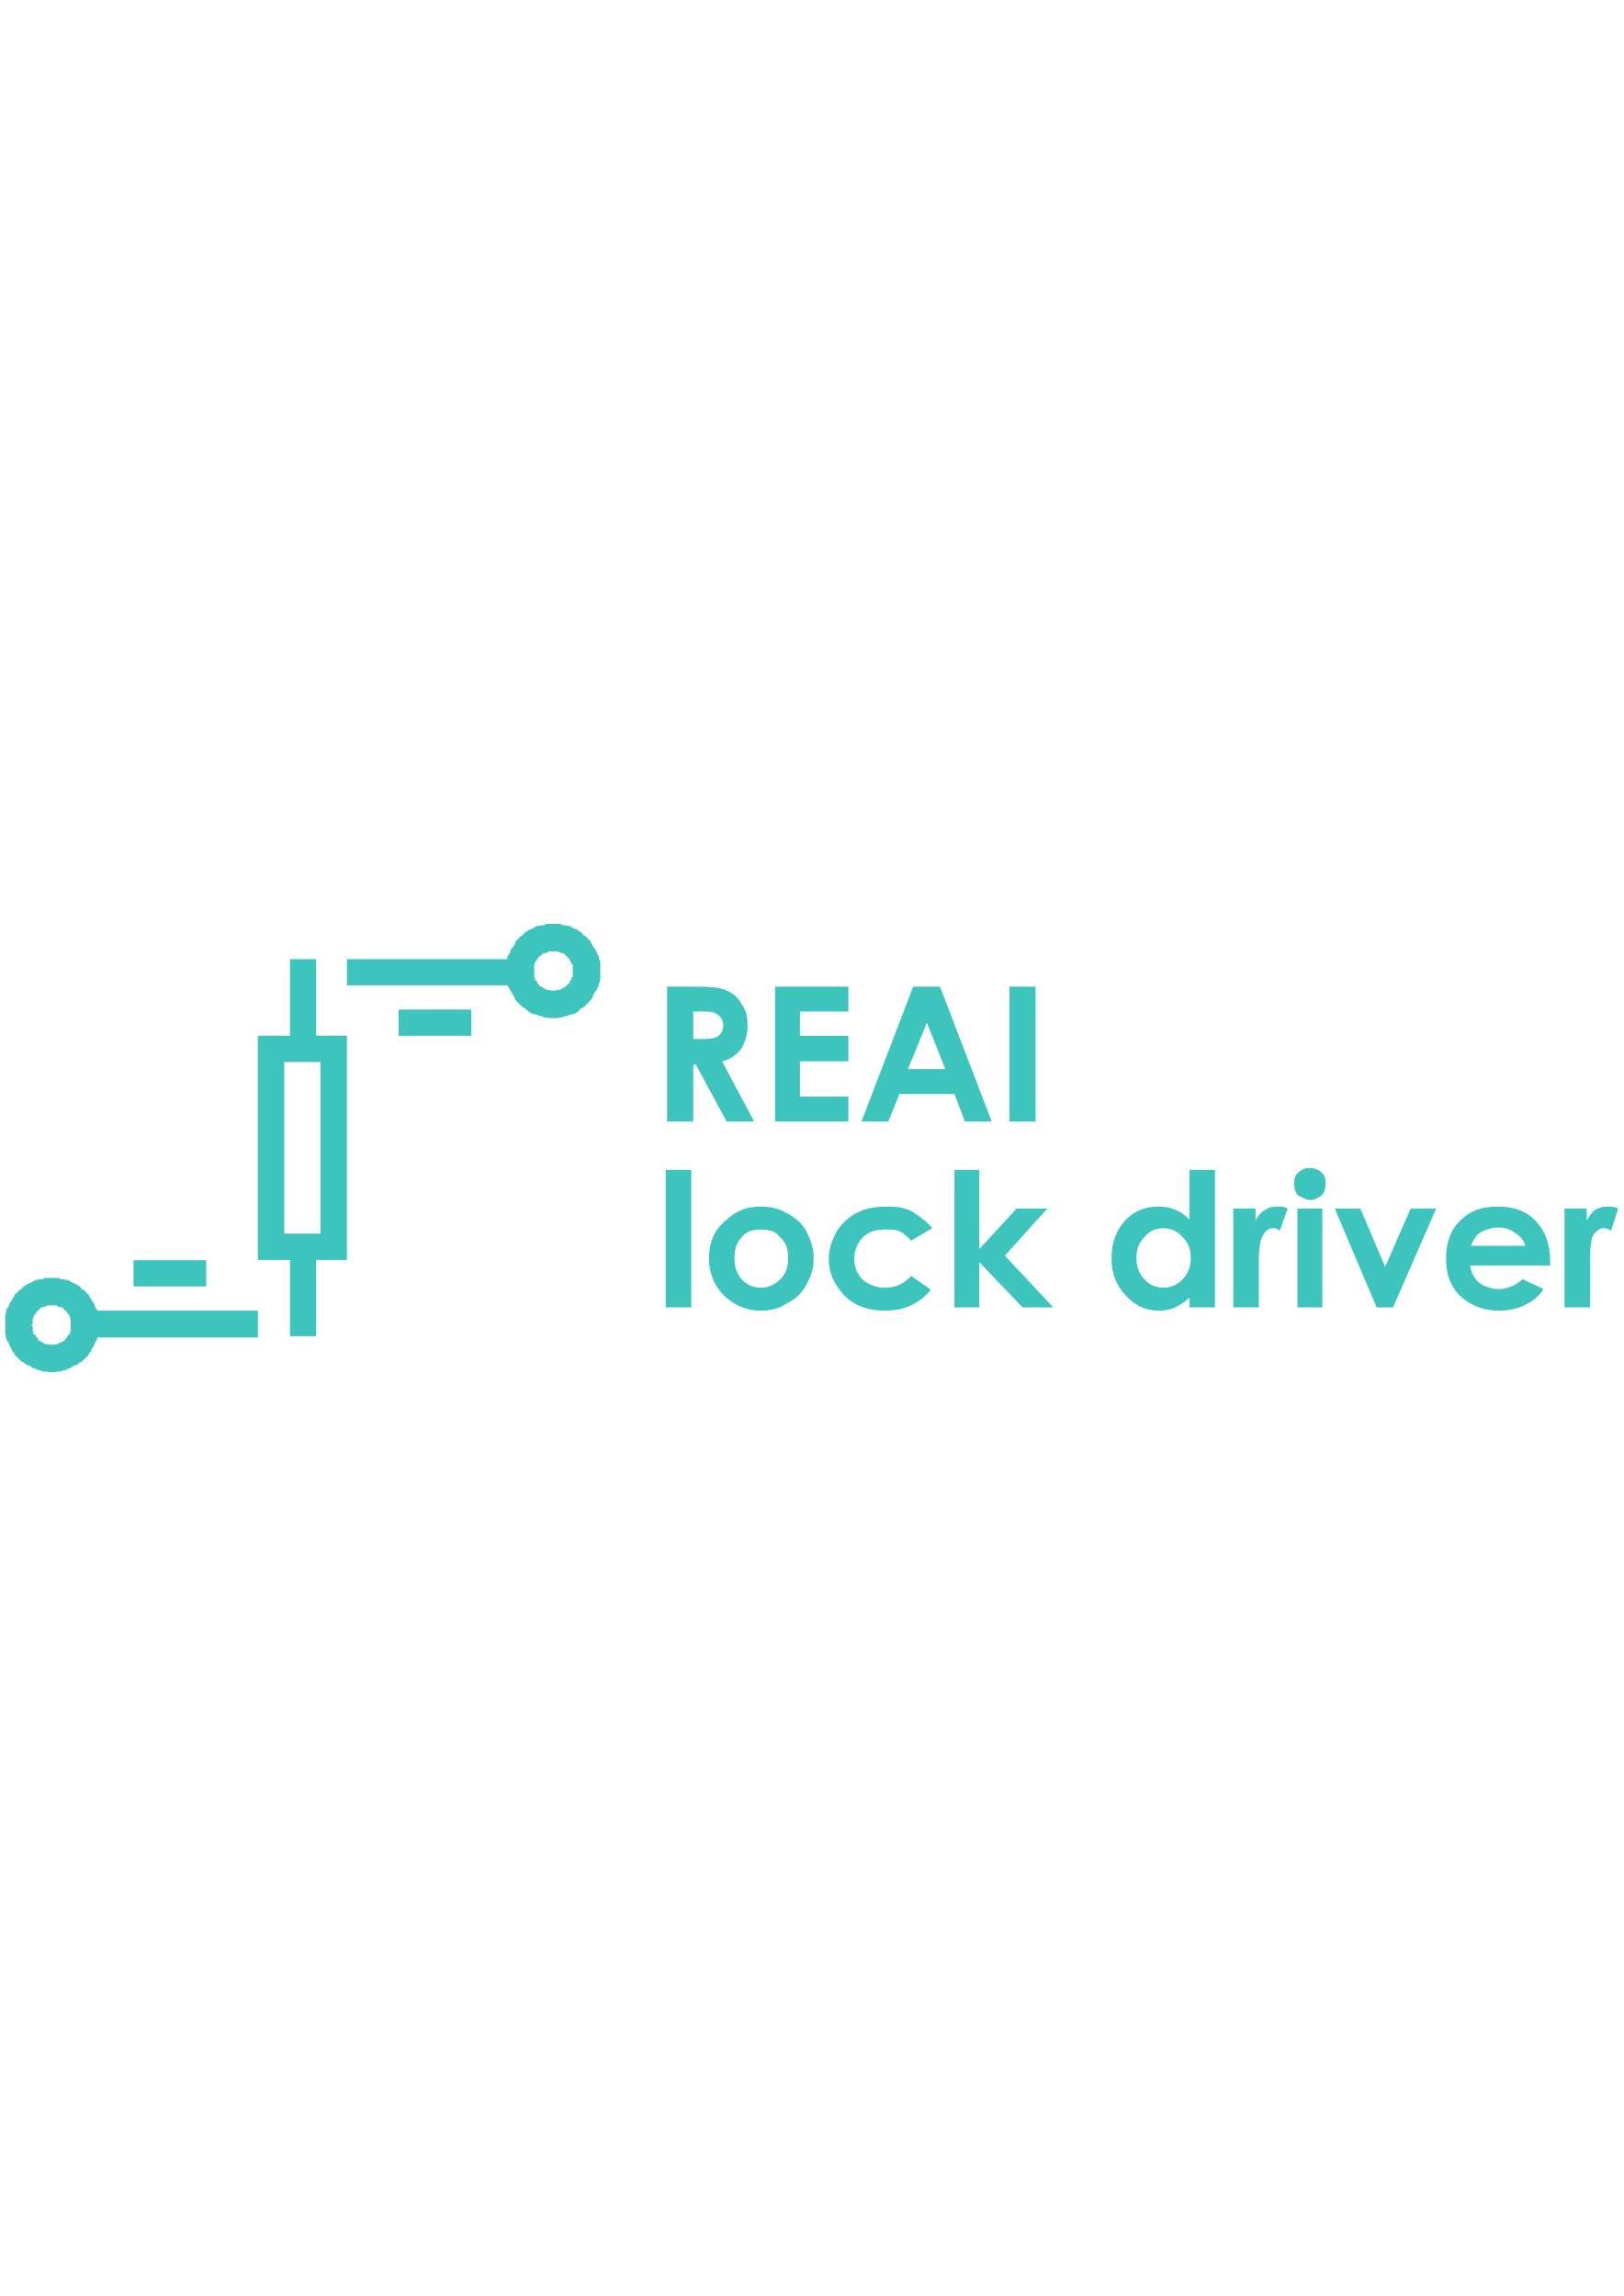
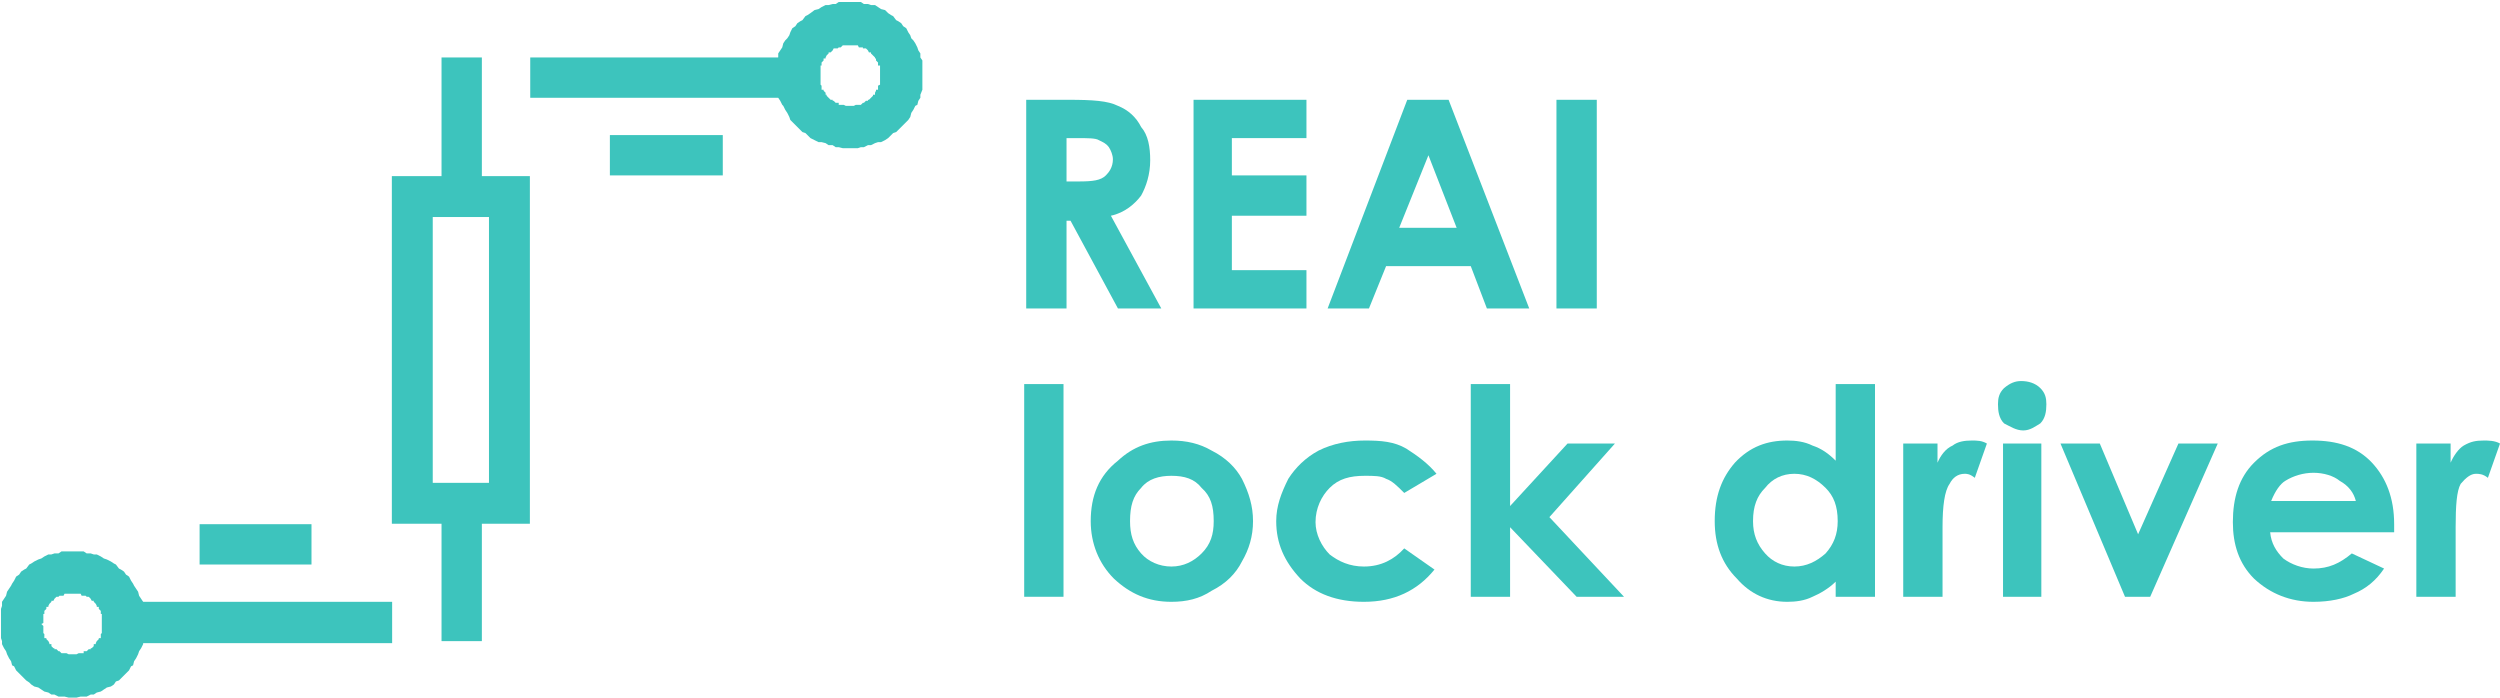
- <svg xmlns="http://www.w3.org/2000/svg" xml:space="preserve" width="2480px" height="3508px" version="1.0" style="shape-rendering:geometricPrecision; text-rendering:geometricPrecision; image-rendering:optimizeQuality; fill-rule:evenodd; clip-rule:evenodd" viewBox="0 0 2480 3507">
+ <svg xmlns="http://www.w3.org/2000/svg" xml:space="preserve" width="2480px" height="692px" version="1.0" style="shape-rendering:geometricPrecision; text-rendering:geometricPrecision; image-rendering:optimizeQuality; fill-rule:evenodd; clip-rule:evenodd" viewBox="0 0 2480 692">
  <defs>
    <style type="text/css">
   
-     .str0 {stroke:#3DC4BD;stroke-width:40.325}
+     .str0 {stroke:#3DC4BD;stroke-width:40.569}
    .fil1 {fill:none;fill-rule:nonzero}
    .fil0 {fill:#3DC4BD;fill-rule:nonzero}
   
  </style>
  </defs>
  <g id="Слой_x0020_1">
-     <g id="_2280544100704">
-       <path class="fil0" d="M1019 1507l42 0c24,0 39,1 49,6 10,4 18,11 23,21 7,8 9,20 9,33 0,14 -4,25 -9,34 -6,8 -16,17 -30,20l49 92 -42 0 -47 -87 -4 0 0 87 -40 0 0 -206zm40 80l12 0c14,0 22,-1 27,-5 3,-3 7,-8 7,-16 0,-4 -2,-9 -4,-12 -3,-4 -6,-5 -10,-7 -3,-2 -11,-2 -22,-2l-10 0 0 42 0 0z" />
-       <polygon id="_1" class="fil0" points="1184,1507 1296,1507 1296,1545 1222,1545 1222,1582 1296,1582 1296,1621 1222,1621 1222,1675 1296,1675 1296,1713 1184,1713 " />
-       <path id="_2" class="fil0" d="M1395 1507l41 0 79 206 -41 0 -16 -42 -84 0 -17 42 -41 0 79 -206zm21 55l-29 71 57 0 -28 -71z" />
-       <polygon id="_3" class="fil0" points="1542,1507 1582,1507 1582,1713 1542,1713 " />
-       <polygon class="fil0" points="1017,1787 1056,1787 1056,1997 1017,1997 " />
-       <path id="_1_0" class="fil0" d="M1162 1843c15,0 28,3 40,10 14,7 24,17 30,28 7,14 11,27 11,41 0,15 -4,28 -11,40 -6,12 -16,22 -30,29 -12,8 -25,11 -40,11 -22,0 -40,-8 -56,-23 -15,-15 -23,-35 -23,-57 0,-24 8,-44 27,-59 15,-14 32,-20 52,-20l0 0zm0 35c-12,0 -22,3 -29,12 -8,8 -11,18 -11,32 0,13 3,23 11,32 7,8 17,13 29,13 12,0 22,-5 30,-13 9,-9 12,-19 12,-32 0,-14 -3,-24 -12,-32 -7,-9 -17,-12 -30,-12z" />
-       <path id="_2_1" class="fil0" d="M1424 1876l-32 19c-7,-7 -12,-12 -18,-14 -5,-3 -12,-3 -21,-3 -15,0 -26,3 -35,12 -8,8 -13,20 -13,33 0,12 5,24 13,32 9,7 20,12 34,12 17,0 30,-7 40,-18l30 21c-17,21 -40,32 -70,32 -27,0 -47,-8 -62,-23 -16,-17 -24,-35 -24,-57 0,-14 5,-27 12,-41 7,-11 17,-21 30,-28 13,-7 29,-10 45,-10 16,0 29,1 41,8 11,7 22,15 30,25l0 0z" />
-       <polygon id="_3_2" class="fil0" points="1458,1787 1496,1787 1496,1908 1553,1846 1600,1846 1535,1918 1609,1997 1562,1997 1496,1928 1496,1997 1458,1997 " />
-       <path id="_4" class="fil0" d="M1817 1787l39 0 0 210 -39 0 0 -15c-7,7 -15,12 -22,15 -8,4 -17,5 -25,5 -20,0 -37,-8 -50,-23 -15,-15 -22,-34 -22,-57 0,-24 7,-42 20,-57 15,-16 32,-22 52,-22 8,0 17,1 25,5 9,3 15,8 22,15l0 -76 0 0zm-40 89c-12,0 -22,5 -29,14 -8,8 -12,18 -12,32 0,13 4,23 12,32 7,8 17,13 29,13 12,0 22,-5 30,-13 8,-9 12,-19 12,-32 0,-14 -4,-24 -12,-32 -8,-9 -18,-14 -30,-14z" />
-       <path id="_5" class="fil0" d="M1884 1846l34 0 0 19c3,-7 8,-14 15,-17 5,-4 12,-5 19,-5 5,0 10,0 15,3l-12 34c-5,-4 -8,-4 -10,-4 -7,0 -12,4 -15,10 -5,7 -7,22 -7,42l0 9 0 60 -39 0 0 -151 0 0z" />
-       <path id="_6" class="fil0" d="M2000 1784c7,0 14,2 19,7 5,5 6,10 6,16 0,7 -1,14 -6,19 -5,3 -10,7 -17,7 -7,0 -13,-4 -19,-7 -5,-5 -6,-12 -6,-19 0,-6 1,-11 6,-16 6,-5 11,-7 17,-7zm-18 62l38 0 0 151 -38 0 0 -151z" />
-       <polygon id="_7" class="fil0" points="2039,1846 2078,1846 2116,1935 2155,1846 2194,1846 2128,1997 2103,1997 " />
-       <path id="_8" class="fil0" d="M2368 1933l-122 0c1,11 6,19 13,26 8,6 19,10 30,10 14,0 25,-5 37,-15l32 15c-8,12 -18,20 -30,25 -10,5 -24,8 -39,8 -23,0 -43,-8 -59,-23 -15,-15 -21,-34 -21,-56 0,-23 6,-43 21,-58 16,-16 34,-22 58,-22 23,0 43,6 58,22 14,15 22,35 22,60l0 8zm-38 -30c-2,-8 -7,-15 -16,-20 -6,-5 -15,-8 -25,-8 -10,0 -20,3 -28,8 -5,3 -10,10 -14,20l83 0 0 0z" />
-       <path id="_9" class="fil0" d="M2390 1846l34 0 0 19c3,-7 8,-14 13,-17 7,-4 12,-5 20,-5 4,0 10,0 15,3l-11 34c-5,-4 -9,-4 -12,-4 -5,0 -10,4 -15,10 -4,7 -5,22 -5,42l0 9 0 60 -39 0 0 -151z" />
-       <g>
-         <polygon class="fil0" points="483,1602 443,1602 443,1465 483,1465 " />
-       </g>
-       <g>
-         <polygon class="fil0" points="483,2041 443,2041 443,1905 483,1905 " />
-       </g>
-       <rect class="fil1 str0" x="414" y="1602" width="95.77" height="302.432" />
-       <g>
-         <polygon class="fil0" points="127,2002 394,2002 394,2043 127,2043 " />
-       </g>
-       <g>
-         <path class="fil0" d="M8 2024l40 0 0 0 2 2 0 2 0 0 0 1 0 2 0 2 1 1 0 2 0 2 2 0 0 1 2 2 0 0 1 2 0 1 2 0 0 2 2 2 1 0 0 1 2 0 2 2 1 0 0 0 2 2 2 0 1 0 2 0 2 1 1 0 2 0 0 0 0 42 -3 0 -4 -1 -3 0 -3 0 -4 -2 -3 0 -3 -2 -4 -1 -3 -2 -3 -2 -4 -1 -3 -2 -2 -2 -3 -1 -2 -2 -3 -3 -2 -2 -3 -3 -2 -4 -2 -1 -1 -4 -2 -3 -2 -4 -1 -3 -2 -3 -2 -4 0 -3 -1 -3 0 -4 0 -3 0 -3 0 -4 0 0 0 0zm70 -72l0 42 0 0 0 0 -2 0 -1 0 -2 0 -2 0 -1 2 -2 0 -2 0 0 0 -1 1 -2 0 -2 2 0 0 -1 2 -2 0 0 1 -2 2 0 0 -1 2 0 1 -2 0 0 2 -2 2 0 1 0 2 -1 0 0 2 0 2 0 1 0 2 0 2 -2 1 -40 0 0 -3 0 -5 0 -4 0 -3 1 -3 0 -4 2 -3 2 -3 1 -4 2 -3 2 -3 1 -2 2 -3 2 -4 3 -2 2 -3 3 -2 2 -1 3 -4 2 -1 3 -2 4 -2 3 -1 3 -2 4 -2 3 0 3 -1 4 0 3 -2 3 0 4 0 3 0 0 0 0 0zm72 72l-42 0 0 0 0 -1 0 -2 0 -2 0 -1 0 -2 0 -2 -1 0 0 -2 0 -1 -2 -2 0 -2 -2 0 0 -1 -1 -2 0 0 -2 -2 0 -1 -2 0 -1 -2 0 0 -2 -2 -2 0 -1 -1 -2 0 0 0 -2 0 -1 -2 -2 0 -2 0 -1 0 -2 0 -2 0 0 -42 5 0 4 0 3 0 3 2 4 0 3 1 3 0 4 2 3 2 3 1 4 2 3 2 2 1 3 4 2 1 3 2 2 3 3 2 2 4 2 3 1 2 2 3 2 3 1 4 2 3 2 3 0 4 1 3 0 3 0 4 0 5 0 3 0 0 0 0zm-72 72l0 -42 0 0 2 0 2 0 1 0 2 -1 2 0 1 0 2 0 0 -2 2 0 1 0 2 -2 2 0 0 -1 1 0 2 -2 0 -2 2 0 0 -1 1 -2 0 0 2 -2 0 -1 2 0 0 -2 0 -2 1 -1 0 -2 0 -2 0 -1 0 0 0 -2 0 -2 42 0 0 4 0 3 0 3 0 4 -1 3 0 3 -2 4 -2 3 -1 3 -2 4 -2 3 -1 4 -2 1 -2 4 -3 3 -2 2 -3 3 -2 2 -3 1 -2 2 -3 2 -4 1 -3 2 -3 2 -4 1 -3 2 -3 0 -4 2 -3 0 -3 0 -4 1 -5 0 0 0 0 0z" />
-       </g>
-       <g>
-         <polygon class="fil0" points="315,1925 315,1965 204,1965 204,1925 " />
-       </g>
-       <g>
-         <polygon class="fil0" points="797,1505 530,1505 530,1465 797,1465 " />
-       </g>
-       <g>
-         <path class="fil0" d="M917 1483l-42 0 0 0 0 -1 0 -2 0 -2 0 -2 0 -1 0 -2 -2 0 0 -2 0 -1 -2 -2 0 -2 -1 0 0 -1 -2 -2 0 0 -2 -2 0 -1 -2 0 -1 -2 0 0 -2 -2 -2 0 -1 0 0 -1 -2 0 -2 0 -1 -2 -2 0 -2 0 -1 0 -2 0 0 0 0 -42 3 0 4 0 3 0 3 2 4 0 3 1 4 0 3 2 3 2 4 1 3 2 3 2 2 1 3 4 2 1 3 2 2 3 3 2 2 4 2 3 1 3 2 2 2 3 2 4 1 3 2 3 0 4 2 3 0 3 0 4 0 5 0 3 0 0 0 0zm-71 72l0 -42 0 0 0 0 2 0 1 0 2 -1 2 0 1 0 2 0 2 -2 0 0 1 0 2 -2 2 0 0 -1 1 0 2 -2 0 0 2 -2 0 -1 2 0 0 -2 1 -2 0 -1 2 0 0 -2 0 -2 2 -1 0 -2 0 -2 0 0 0 -1 0 -2 0 -2 42 0 0 4 0 3 0 3 0 4 -2 5 0 3 -2 3 -1 4 -2 1 -2 4 -2 3 -1 4 -2 3 -2 2 -3 3 -2 2 -3 3 -2 2 -3 1 -2 2 -3 3 -3 2 -4 2 -3 0 -3 1 -4 2 -3 0 -4 2 -3 0 -3 1 -4 0 -3 0 0 0 0 0zm-72 -72l42 0 0 0 0 2 0 2 0 1 0 0 0 2 0 2 1 1 0 2 0 2 2 0 0 1 2 2 0 2 1 0 0 1 2 2 0 0 2 2 2 0 0 1 1 0 2 2 2 0 1 0 0 2 2 0 2 0 1 0 2 1 2 0 1 0 2 0 0 42 -5 0 -3 0 -4 -1 -3 0 -3 -2 -4 0 -3 -2 -4 -1 -3 0 -3 -2 -4 -2 -3 -3 -2 -2 -3 -1 -2 -2 -3 -3 -2 -2 -3 -3 -2 -2 -1 -3 -2 -4 -2 -3 -2 -4 -1 -1 -2 -4 -2 -3 0 -3 -1 -5 0 -4 0 -3 0 -3 0 -4 0 0 0 0zm72 -72l0 42 0 0 -2 0 -1 0 -2 0 -2 0 -1 0 -2 2 -2 0 0 0 -1 1 -2 0 -2 0 -1 2 0 0 -2 2 -2 0 0 1 -2 2 0 0 -1 2 0 1 -2 0 0 2 -2 2 0 1 0 2 -1 0 0 2 0 1 0 2 0 2 0 2 0 1 -42 0 0 -3 0 -5 0 -4 0 -3 1 -3 0 -4 2 -3 2 -3 1 -4 2 -3 2 -2 2 -3 1 -3 2 -4 3 -2 2 -3 3 -2 2 -1 3 -4 2 -1 3 -2 4 -2 3 -1 3 -2 4 -2 3 0 4 -1 3 0 3 -2 4 0 3 0 5 0 0 0 0 0z" />
-       </g>
-       <g>
-         <polygon class="fil0" points="609,1582 609,1542 720,1542 720,1582 " />
+     <g id="_2280555047504">
+       <g id="_2280544100704">
+         <path class="fil0" d="M1018 99l42 0c24,0 39,1 49,6 10,4 18,11 23,21 7,8 9,20 9,33 0,14 -4,26 -9,35 -6,8 -16,17 -30,20l50 92 -43 0 -47 -87 -4 0 0 87 -40 0 0 -207 0 0zm40 81l12 0c14,0 22,-1 27,-6 3,-3 7,-8 7,-16 0,-4 -2,-9 -4,-12 -3,-4 -6,-5 -10,-7 -3,-2 -11,-2 -22,-2l-10 0 0 43 0 0 0 0z" />
+         <polygon id="_1" class="fil0" points="1184,99 1296,99 1296,137 1222,137 1222,174 1296,174 1296,214 1222,214 1222,268 1296,268 1296,306 1184,306 " />
+         <path id="_2" class="fil0" d="M1396 99l41 0 80 207 -42 0 -16 -42 -84 0 -17 42 -41 0 79 -207 0 0zm21 55l-29 72 57 0 -28 -72 0 0z" />
+         <polygon id="_3" class="fil0" points="1544,99 1584,99 1584,306 1544,306 " />
+         <polygon class="fil0" points="1016,381 1055,381 1055,592 1016,592 " />
+         <path id="_1_0" class="fil0" d="M1162 437c15,0 28,3 40,10 14,7 24,17 30,28 7,14 11,27 11,42 0,15 -4,28 -11,40 -6,12 -16,22 -30,29 -12,8 -25,11 -40,11 -23,0 -41,-8 -57,-23 -15,-15 -23,-35 -23,-57 0,-25 8,-45 27,-60 15,-14 32,-20 53,-20l0 0 0 0zm0 35c-12,0 -23,3 -30,12 -8,8 -11,18 -11,33 0,13 3,23 11,32 7,8 18,13 30,13 12,0 22,-5 30,-13 9,-9 12,-19 12,-32 0,-15 -3,-25 -12,-33 -7,-9 -17,-12 -30,-12z" />
+         <path id="_2_1" class="fil0" d="M1425 470l-32 19c-7,-7 -12,-12 -18,-14 -5,-3 -12,-3 -21,-3 -15,0 -26,3 -35,12 -8,8 -14,20 -14,34 0,12 6,24 14,32 9,7 20,12 34,12 17,0 30,-7 40,-18l30 21c-17,21 -40,32 -70,32 -27,0 -48,-8 -63,-23 -16,-17 -24,-35 -24,-57 0,-15 5,-28 12,-42 7,-11 17,-21 30,-28 14,-7 30,-10 46,-10 16,0 29,1 41,8 11,7 22,15 30,25l0 0 0 0z" />
+         <polygon id="_3_2" class="fil0" points="1459,381 1498,381 1498,502 1555,440 1602,440 1537,513 1611,592 1564,592 1498,523 1498,592 1459,592 " />
+         <path id="_4" class="fil0" d="M1821 381l39 0 0 211 -39 0 0 -15c-7,7 -16,12 -23,15 -8,4 -17,5 -25,5 -20,0 -37,-8 -50,-23 -15,-15 -22,-34 -22,-57 0,-25 7,-43 20,-58 15,-16 32,-22 52,-22 8,0 17,1 25,5 9,3 16,8 23,15l0 -76 0 0zm-41 89c-12,0 -22,5 -29,14 -8,8 -12,18 -12,33 0,13 4,23 12,32 7,8 17,13 29,13 12,0 22,-5 31,-13 8,-9 12,-19 12,-32 0,-15 -4,-25 -12,-33 -9,-9 -19,-14 -31,-14z" />
+         <path id="_5" class="fil0" d="M1888 440l34 0 0 19c3,-7 8,-14 15,-17 5,-4 12,-5 19,-5 5,0 10,0 15,3l-12 34c-5,-4 -8,-4 -10,-4 -7,0 -12,4 -15,10 -5,7 -7,22 -7,43l0 9 0 60 -39 0 0 -152 0 0 0 0z" />
+         <path id="_6" class="fil0" d="M2005 378c7,0 14,2 19,7 5,5 6,10 6,16 0,7 -1,14 -6,19 -5,3 -10,7 -17,7 -7,0 -13,-4 -19,-7 -5,-5 -6,-12 -6,-19 0,-6 1,-11 6,-16 6,-5 11,-7 17,-7zm-18 62l38 0 0 152 -38 0 0 -152z" />
+         <polygon id="_7" class="fil0" points="2044,440 2083,440 2121,530 2161,440 2200,440 2133,592 2108,592 " />
+         <path id="_8" class="fil0" d="M2375 528l-123 0c1,11 6,19 13,26 8,6 19,10 30,10 15,0 26,-5 38,-15l32 15c-8,12 -18,20 -30,25 -10,5 -24,8 -40,8 -23,0 -43,-8 -59,-23 -15,-15 -21,-34 -21,-56 0,-24 6,-44 21,-59 16,-16 34,-22 58,-22 24,0 44,6 59,22 14,15 22,35 22,61l0 8 0 0zm-38 -31c-2,-8 -7,-15 -16,-20 -6,-5 -16,-8 -26,-8 -10,0 -20,3 -28,8 -5,3 -10,10 -14,20l84 0 0 0z" />
+         <path id="_9" class="fil0" d="M2397 440l34 0 0 19c3,-7 8,-14 13,-17 7,-4 12,-5 20,-5 4,0 11,0 16,3l-12 34c-5,-4 -9,-4 -12,-4 -5,0 -10,4 -15,10 -4,7 -5,22 -5,43l0 9 0 60 -39 0 0 -152 0 0z" />
+         <g>
+           <polygon class="fil0" points="478,195 438,195 438,57 478,57 " />
+         </g>
+         <g>
+           <polygon class="fil0" points="478,636 438,636 438,499 478,499 " />
+         </g>
+         <rect class="fil1 str0" x="409" y="195" width="96.35" height="304.263" />
+         <g>
+           <polygon class="fil0" points="120,597 389,597 389,638 120,638 " />
+         </g>
+         <g>
+           <path class="fil0" d="M1 619l40 0 0 0 2 2 0 2 0 0 0 1 0 2 0 2 1 1 0 2 0 2 2 0 0 1 2 2 0 0 1 2 0 1 2 0 0 2 2 2 1 0 0 1 2 0 2 2 1 0 0 0 2 2 2 0 1 0 2 0 2 1 1 0 2 0 0 0 0 43 -3 0 -4 -1 -3 0 -3 0 -4 -2 -3 0 -3 -2 -4 -1 -3 -2 -3 -2 -4 -1 -3 -2 -2 -2 -3 -2 -2 -2 -3 -3 -2 -2 -3 -3 -2 -4 -2 -1 -1 -4 -2 -3 -2 -4 -1 -3 -2 -3 -2 -4 0 -3 -1 -3 0 -4 0 -3 0 -3 0 -4 0 0 0 0 0 0zm70 -72l0 42 0 0 0 0 -2 0 -1 0 -2 0 -2 0 -1 2 -2 0 -2 0 0 0 -1 1 -2 0 -2 2 0 0 -1 2 -2 0 0 1 -2 2 0 0 -1 2 0 1 -2 0 0 2 -2 2 0 1 0 2 -1 0 0 2 0 2 0 1 0 2 0 2 -2 1 -40 0 0 -3 0 -5 0 -4 0 -3 1 -3 0 -4 2 -3 2 -3 1 -4 2 -3 2 -3 1 -2 2 -3 2 -4 3 -2 2 -3 3 -2 2 -1 3 -4 2 -1 3 -2 4 -2 3 -1 3 -2 4 -2 3 0 3 -1 4 0 3 -2 3 0 4 0 3 0 0 0 0 0 0 0zm72 72l-42 0 0 0 0 -1 0 -2 0 -2 0 -1 0 -2 0 -2 -1 0 0 -2 0 -1 -2 -2 0 -2 -2 0 0 -1 -1 -2 0 0 -2 -2 0 -1 -2 0 -1 -2 0 0 -2 -2 -2 0 -1 -1 -2 0 0 0 -2 0 -1 -2 -2 0 -2 0 -1 0 -2 0 -2 0 0 -42 5 0 4 0 3 0 3 2 4 0 3 1 3 0 4 2 3 2 3 1 4 2 3 2 2 1 3 4 2 1 3 2 2 3 3 2 2 4 2 3 1 2 2 3 2 3 1 4 2 3 2 3 0 4 1 3 0 3 0 4 0 5 0 3 0 0 0 0 0 0zm-72 73l0 -43 0 0 2 0 2 0 1 0 2 -1 2 0 1 0 2 0 0 -2 2 0 1 0 2 -2 2 0 0 -1 1 0 2 -2 0 -2 2 0 0 -1 1 -2 0 0 2 -2 0 -1 2 0 0 -2 0 -2 1 -1 0 -2 0 -2 0 -1 0 0 0 -2 0 -2 42 0 0 4 0 3 0 3 0 4 -1 3 0 3 -2 4 -2 3 -1 3 -2 4 -2 3 -1 4 -2 1 -2 4 -3 3 -2 2 -3 3 -2 2 -3 1 -2 3 -3 2 -4 1 -3 2 -3 2 -4 1 -3 2 -3 0 -4 2 -3 0 -3 0 -4 1 -5 0 0 0 0 0 0 0z" />
+         </g>
+         <g>
+           <polygon class="fil0" points="309,520 309,560 198,560 198,520 " />
+         </g>
+         <g>
+           <polygon class="fil0" points="794,97 526,97 526,57 794,57 " />
+         </g>
+         <g>
+           <path class="fil0" d="M915 75l-42 0 0 0 0 -1 0 -2 0 -2 0 -2 0 -1 0 -2 -2 0 0 -2 0 -1 -2 -2 0 -2 -1 0 0 -1 -2 -2 0 0 -2 -2 0 -1 -2 0 -1 -2 0 0 -2 -2 -2 0 -1 0 0 -1 -2 0 -2 0 -1 -2 -2 0 -2 0 -1 0 -2 0 0 0 0 -43 3 0 4 0 3 0 3 2 4 0 3 1 4 0 3 2 3 2 4 1 3 3 3 2 2 1 3 4 2 1 3 2 2 3 3 2 2 4 2 3 1 3 2 2 2 3 2 4 1 3 2 3 0 4 2 3 0 3 0 4 0 5 0 3 0 0 0 0 0 0zm-71 72l0 -42 0 0 0 0 2 0 1 0 2 -1 2 0 1 0 2 0 2 -2 0 0 1 0 2 -2 2 0 0 -1 1 0 2 -2 0 0 2 -2 0 -1 2 0 0 -2 1 -2 0 -1 2 0 0 -2 0 -2 2 -1 0 -2 0 -2 0 0 0 -1 0 -2 0 -2 42 0 0 4 0 3 0 3 0 4 -2 5 0 3 -2 3 -1 4 -2 1 -2 4 -2 3 -1 4 -2 3 -2 2 -3 3 -2 2 -3 3 -2 2 -3 1 -2 2 -3 3 -3 2 -4 2 -3 0 -3 1 -4 2 -3 0 -4 2 -3 0 -3 1 -4 0 -3 0 0 0 0 0 0 0zm-73 -72l43 0 0 0 0 2 0 2 0 1 0 0 0 2 0 2 1 1 0 2 0 2 2 0 0 1 2 2 0 2 1 0 0 1 2 2 0 0 2 2 2 0 0 1 1 0 2 2 2 0 1 0 0 2 2 0 2 0 1 0 2 1 2 0 1 0 2 0 0 42 -5 0 -3 0 -4 -1 -3 0 -3 -2 -4 0 -3 -2 -4 -1 -3 0 -4 -2 -4 -2 -3 -3 -2 -2 -3 -1 -2 -2 -3 -3 -2 -2 -3 -3 -2 -2 -1 -3 -2 -4 -2 -3 -2 -4 -1 -1 -2 -4 -2 -3 0 -3 -1 -5 0 -4 0 -3 0 -3 0 -4 0 0 0 0 0 0zm73 -73l0 43 0 0 -2 0 -1 0 -2 0 -2 0 -1 0 -2 2 -2 0 0 0 -1 1 -2 0 -2 0 -1 2 0 0 -2 2 -2 0 0 1 -2 2 0 0 -1 2 0 1 -2 0 0 2 -2 2 0 1 0 2 -1 0 0 2 0 1 0 2 0 2 0 2 0 1 -43 0 0 -3 0 -5 0 -4 0 -3 1 -3 0 -4 2 -3 2 -3 1 -4 2 -3 2 -2 2 -3 1 -3 2 -4 3 -2 2 -3 3 -2 2 -1 3 -4 2 -1 3 -2 4 -3 4 -1 3 -2 4 -2 3 0 4 -1 3 0 3 -2 4 0 3 0 5 0 0 0 0 0 0 0z" />
+         </g>
+         <g>
+           <polygon class="fil0" points="605,174 605,134 717,134 717,174 " />
+         </g>
      </g>
    </g>
  </g>
</svg>
